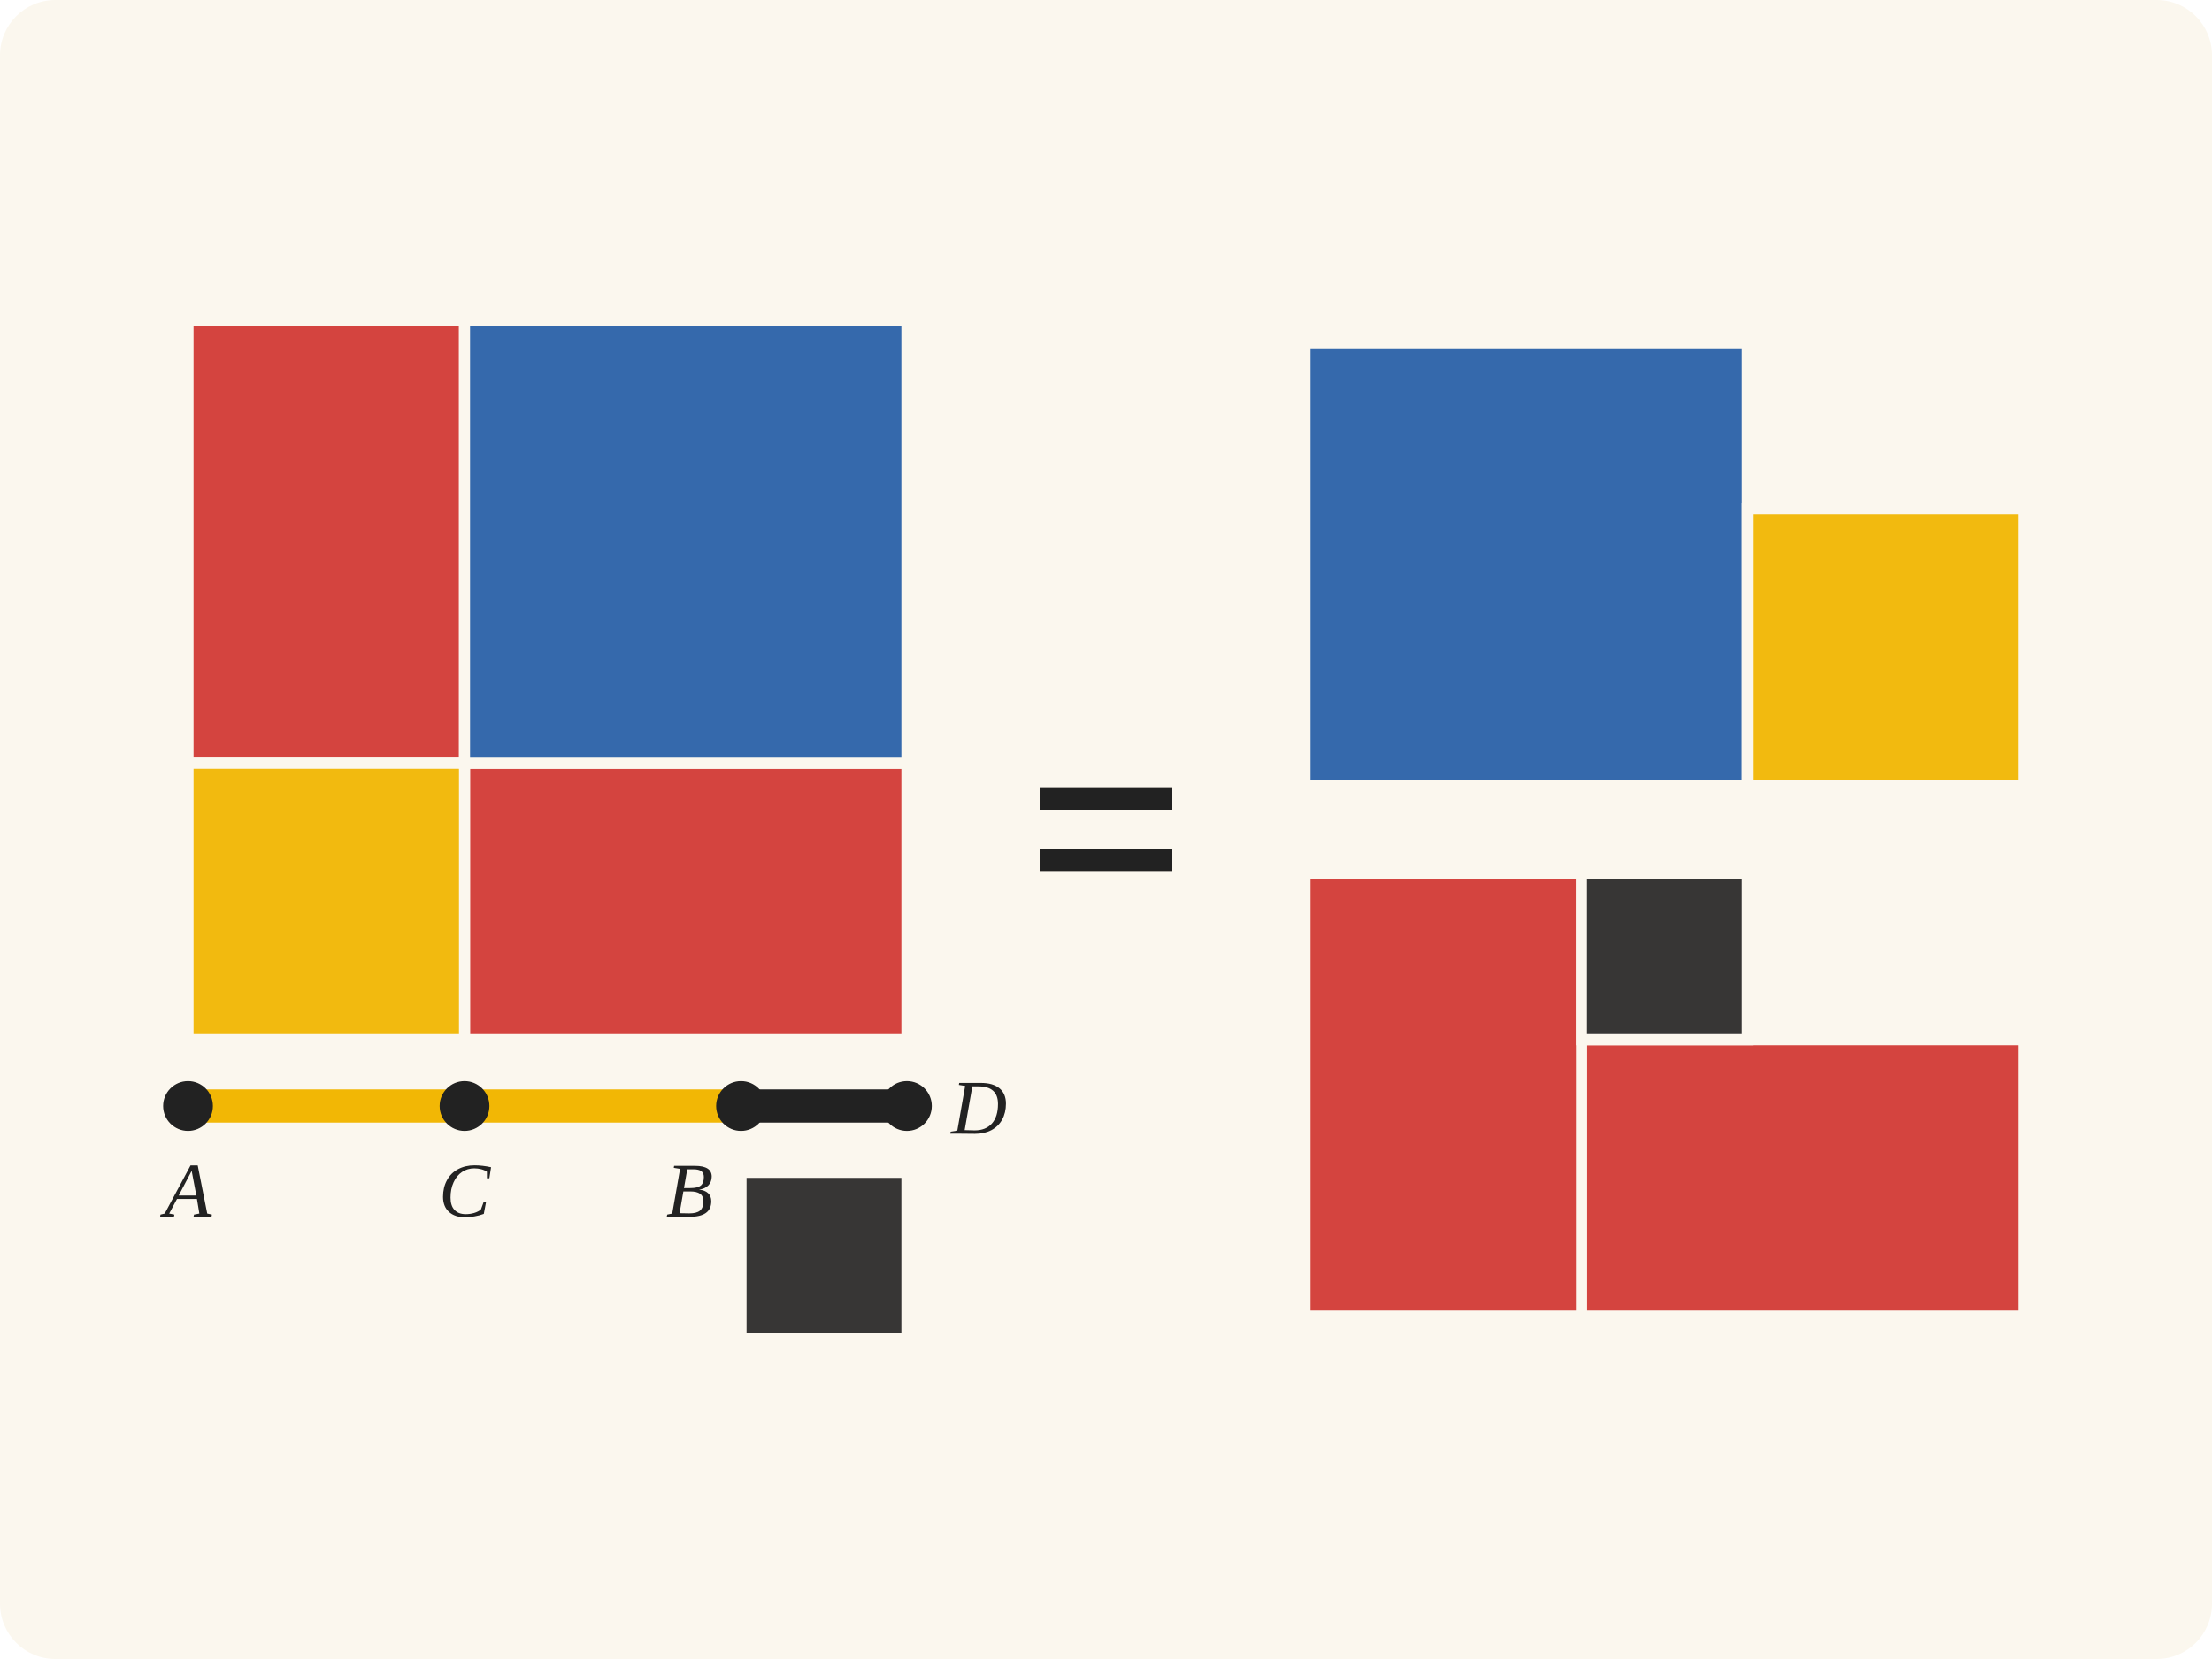
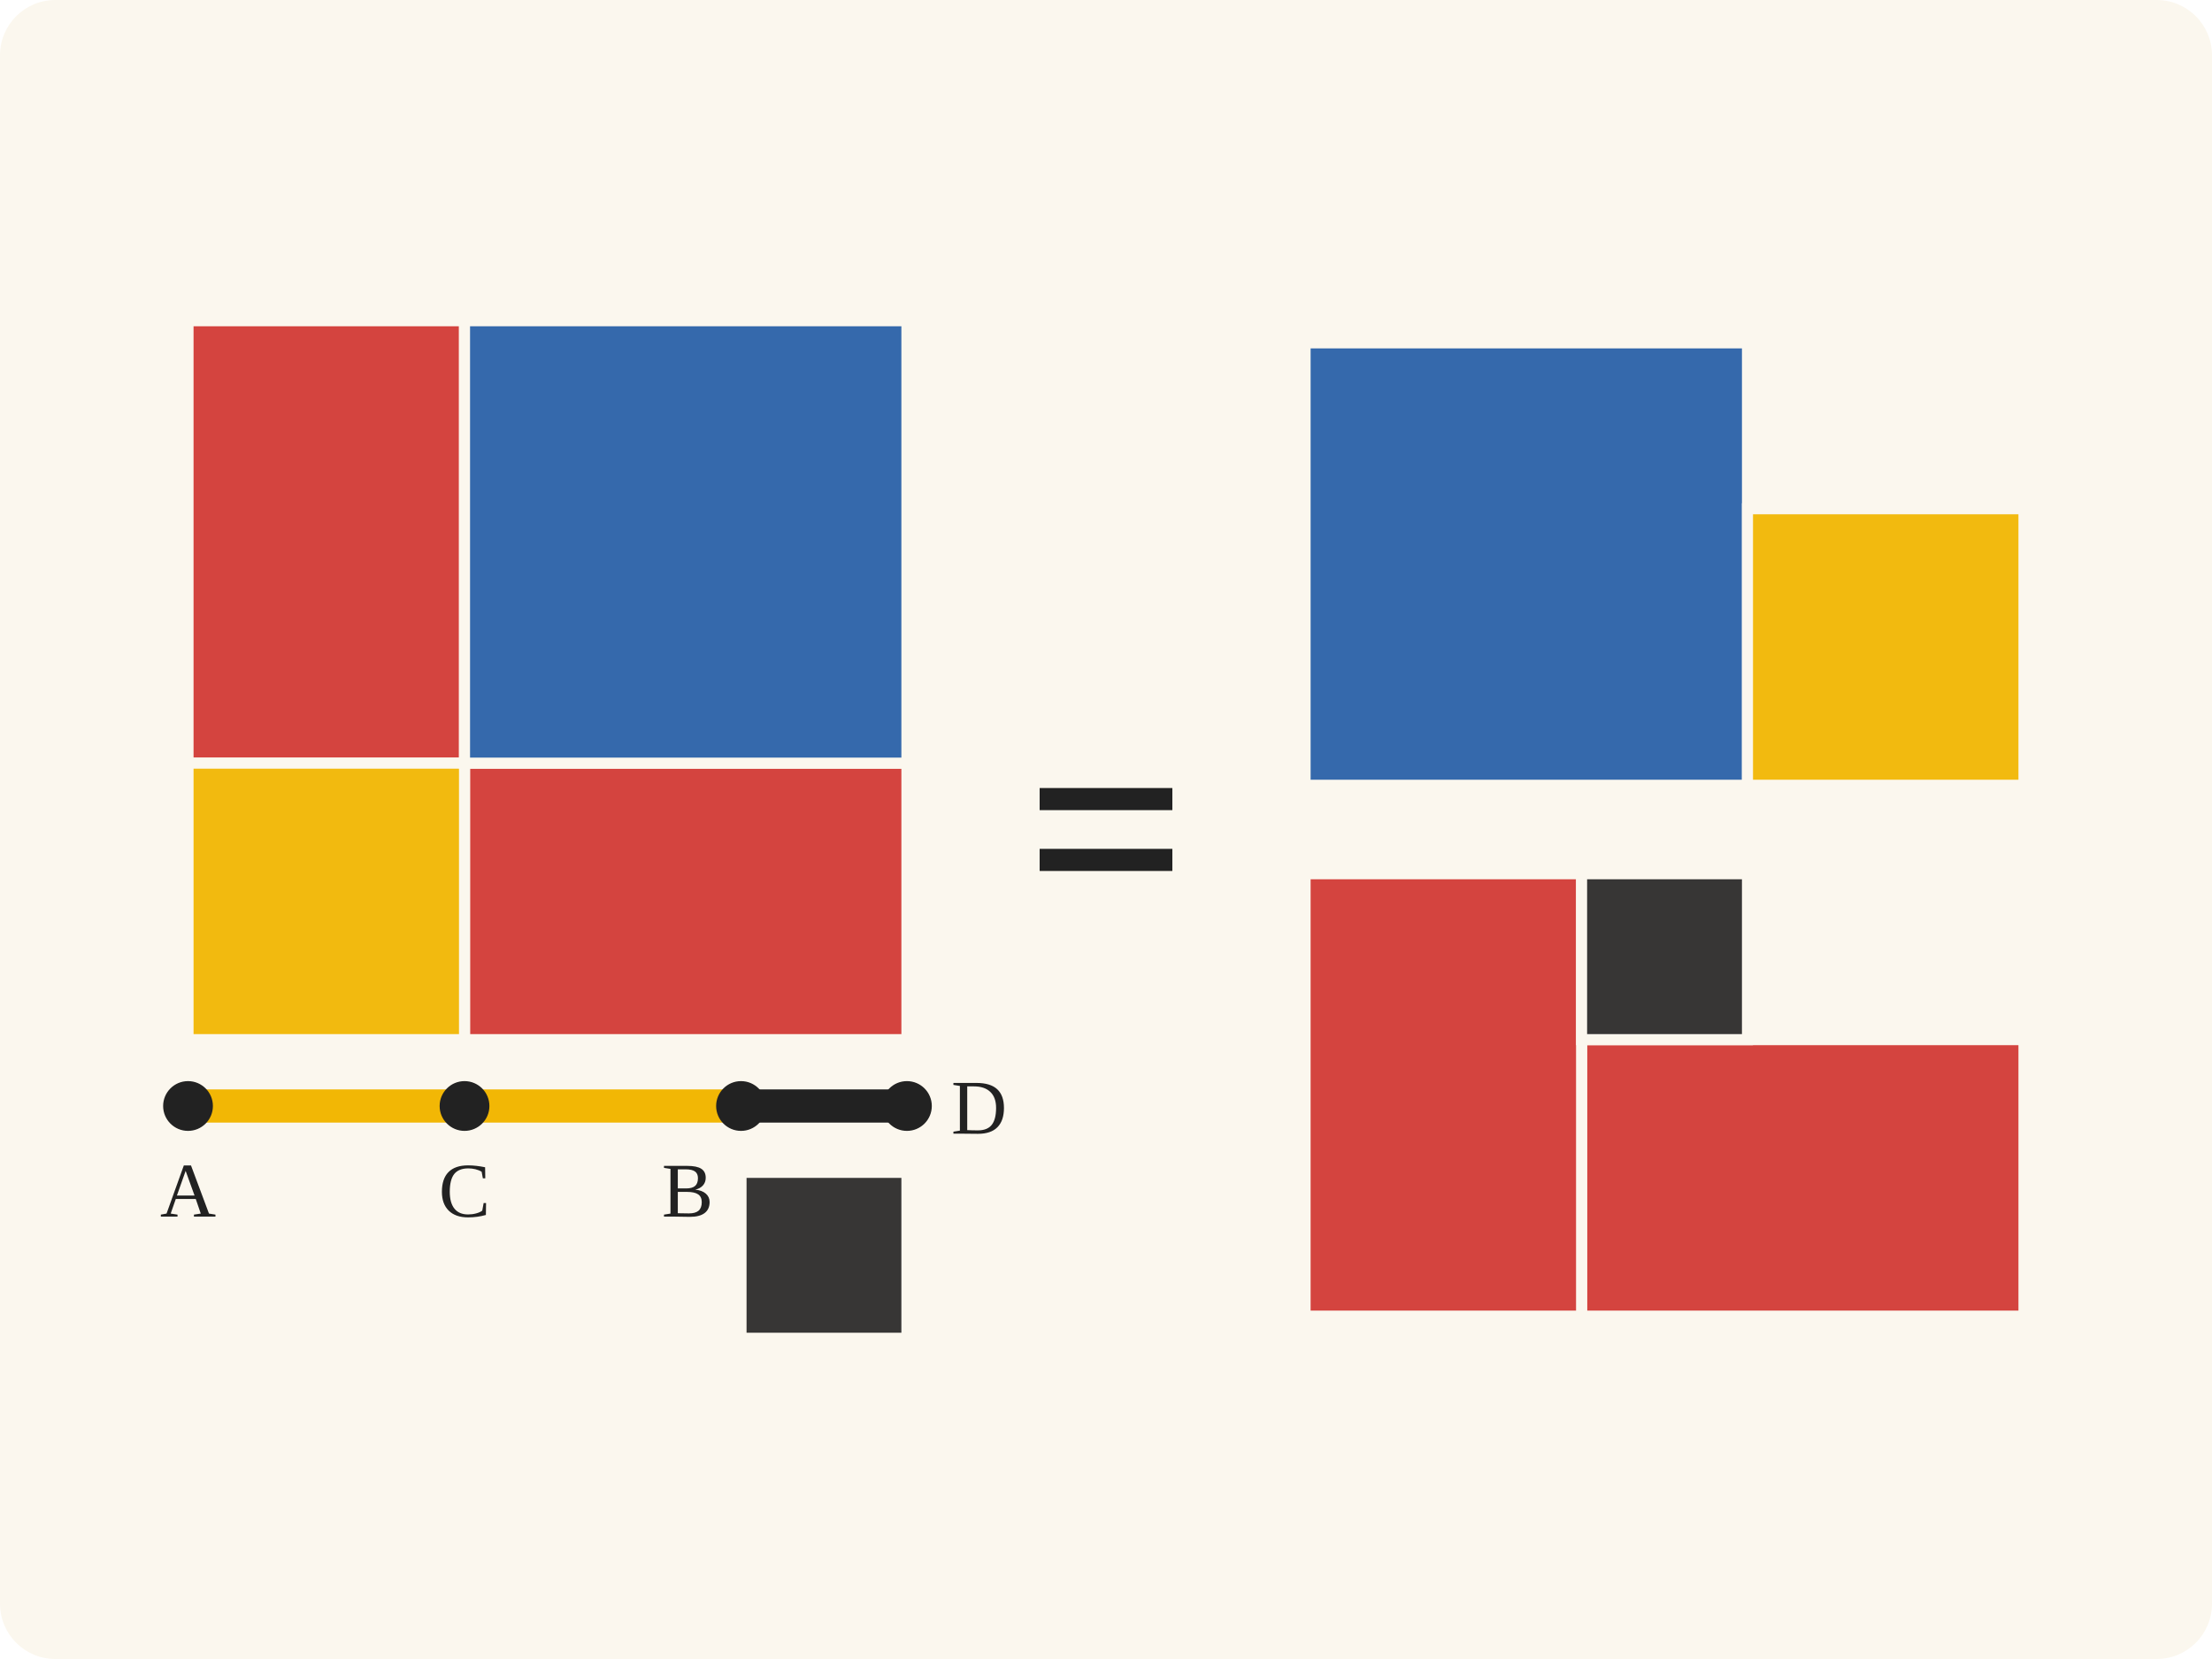
<svg xmlns="http://www.w3.org/2000/svg" viewBox="0 0 400 300" font-family="Georgia, 'Times New Roman', serif">
  <rect x="0" y="0" width="400" height="300" rx="10" fill="#fbf7ee" />
  <g data-unlettered="the squares of the reading in areas, which Heath's figure does not draw">
    <polygon points="84.0,188.0 164.0,188.0 164.0,138.0 84.0,138.0" fill="#d0312d" fill-opacity="0.9" stroke="#fbf7ee" stroke-width="2" stroke-linejoin="miter" />
    <polygon points="34.0,138.0 84.0,138.0 84.0,58.0 34.0,58.0" fill="#d0312d" fill-opacity="0.9" stroke="#fbf7ee" stroke-width="2" stroke-linejoin="miter" />
    <polygon points="34.0,188.0 84.0,188.0 84.0,138.0 34.0,138.0" fill="#f2b705" fill-opacity="0.95" stroke="#fbf7ee" stroke-width="2" stroke-linejoin="miter" />
    <polygon points="84.0,138.0 164.0,138.0 164.0,58.0 84.0,58.0" fill="#1f5aa6" fill-opacity="0.9" stroke="#fbf7ee" stroke-width="2" stroke-linejoin="miter" />
    <polygon points="134.0,242.0 164.0,242.0 164.0,212.0 134.0,212.0" fill="#222222" fill-opacity="0.9" stroke="#fbf7ee" stroke-width="2" stroke-linejoin="miter" />
    <polygon points="236.0,142.0 316.0,142.0 316.0,62.0 236.0,62.0" fill="#1f5aa6" fill-opacity="0.9" stroke="#fbf7ee" stroke-width="2" stroke-linejoin="miter" />
    <polygon points="316.0,142.0 366.0,142.0 366.0,92.0 316.0,92.0" fill="#f2b705" fill-opacity="0.95" stroke="#fbf7ee" stroke-width="2" stroke-linejoin="miter" />
    <polygon points="286.0,238.0 366.0,238.0 366.0,188.0 286.0,188.0" fill="#d0312d" fill-opacity="0.9" stroke="#fbf7ee" stroke-width="2" stroke-linejoin="miter" />
    <polygon points="236.0,238.0 286.0,238.0 286.0,158.0 236.0,158.0" fill="#d0312d" fill-opacity="0.9" stroke="#fbf7ee" stroke-width="2" stroke-linejoin="miter" />
    <polygon points="286.0,188.0 316.0,188.0 316.0,158.0 286.0,158.0" fill="#222222" fill-opacity="0.9" stroke="#fbf7ee" stroke-width="2" stroke-linejoin="miter" />
  </g>
  <line x1="34.0" y1="200.0" x2="84.0" y2="200.0" stroke="#f2b705" stroke-width="6" stroke-linecap="butt" />
  <line x1="84.0" y1="200.0" x2="134.0" y2="200.0" stroke="#f2b705" stroke-width="6" stroke-linecap="butt" />
  <line x1="134.0" y1="200.0" x2="164.0" y2="200.0" stroke="#222222" stroke-width="6" stroke-linecap="butt" />
  <circle cx="34.0" cy="200.0" r="4.5" fill="#222222" />
  <circle cx="84.0" cy="200.0" r="4.5" fill="#222222" />
  <circle cx="134.0" cy="200.0" r="4.5" fill="#222222" />
  <circle cx="164.0" cy="200.0" r="4.5" fill="#222222" />
  <line x1="188.0" y1="144.5" x2="212.0" y2="144.5" stroke="#222222" stroke-width="4" stroke-linecap="butt" />
  <line x1="188.0" y1="155.5" x2="212.0" y2="155.5" stroke="#222222" stroke-width="4" stroke-linecap="butt" />
-   <g font-style="italic" font-size="14" fill="#222222">
+   <g font-size="14" fill="#222222">
    <text x="34" y="220" text-anchor="middle">A</text>
    <text x="84" y="220" text-anchor="middle">C</text>
    <text x="129" y="220" text-anchor="end">B</text>
    <text x="172" y="205">D</text>
  </g>
</svg>
